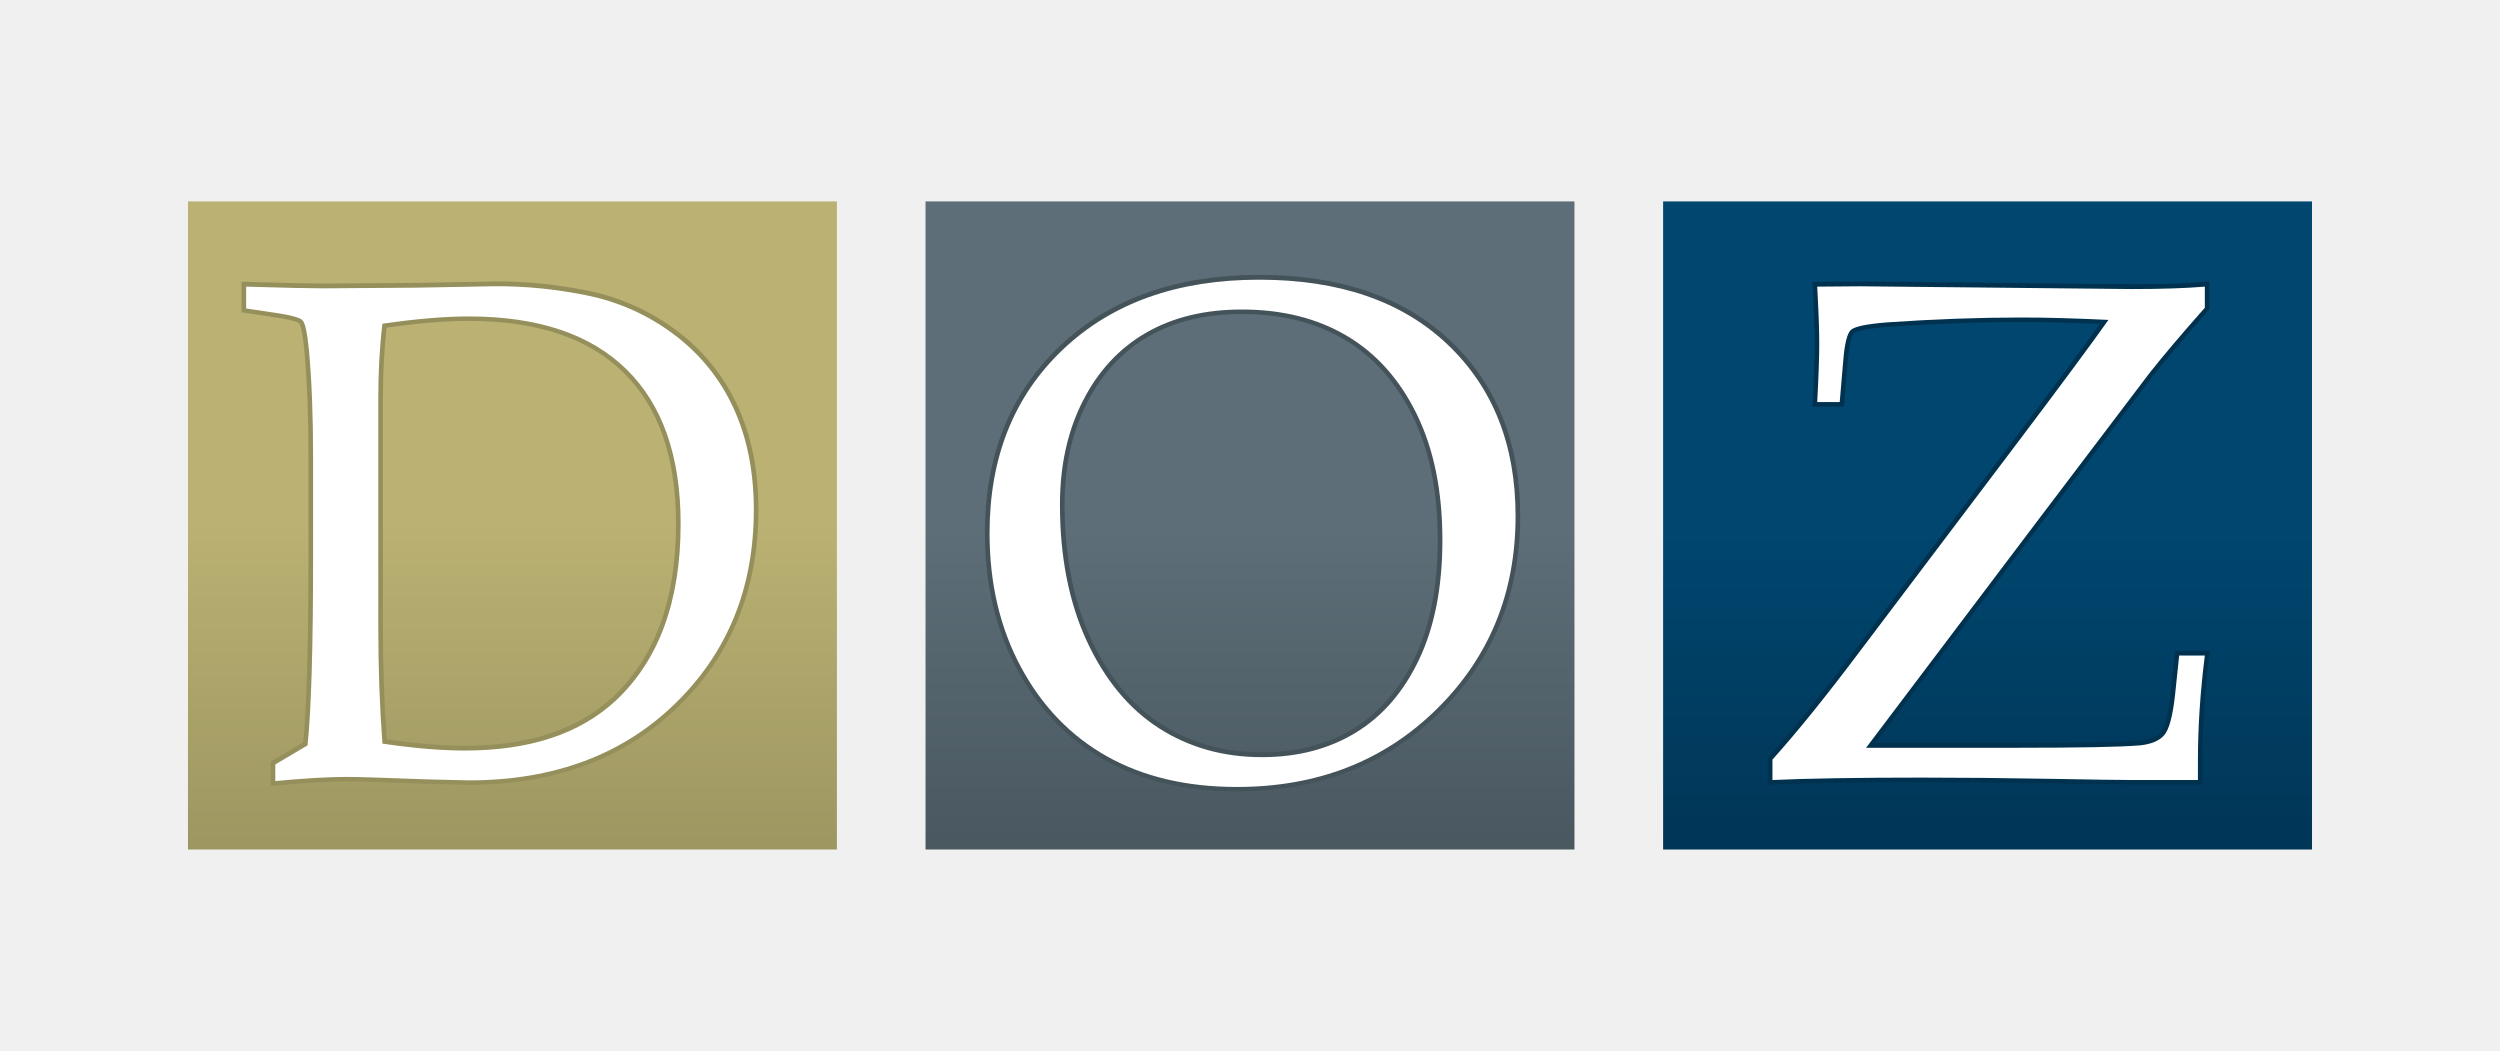
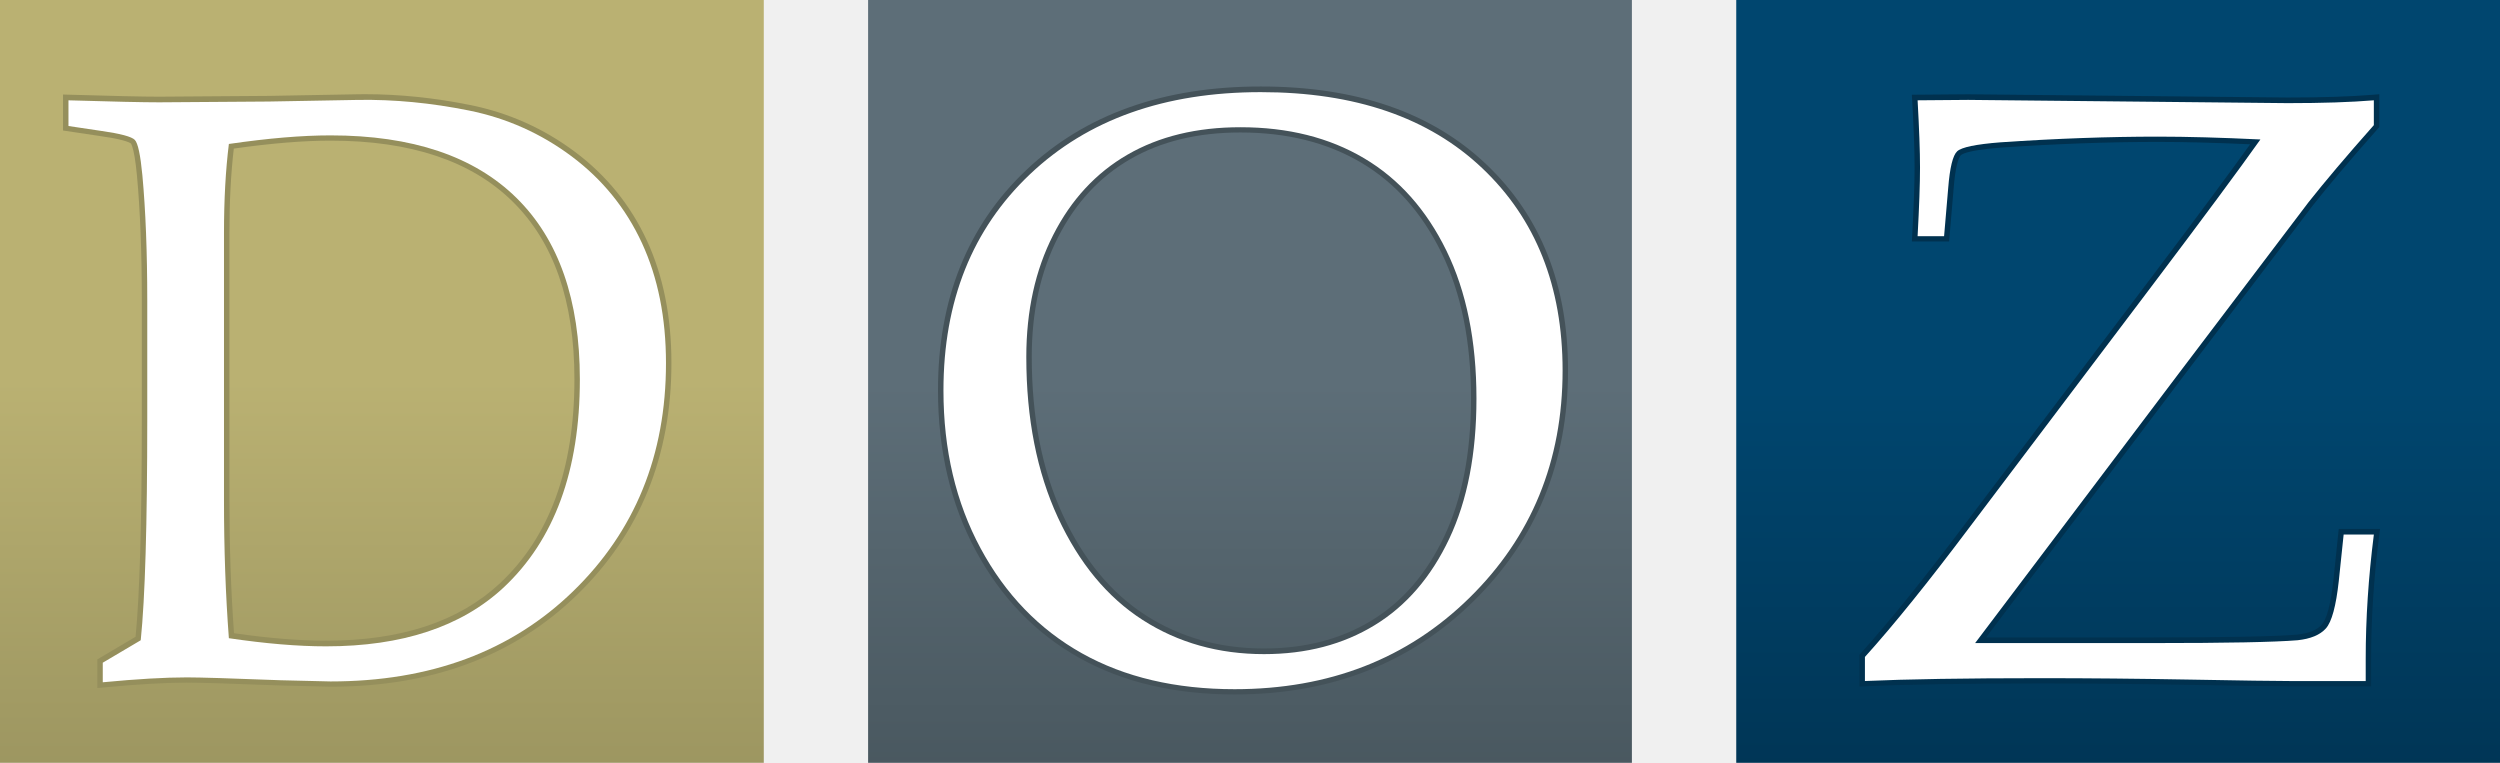
- <svg xmlns="http://www.w3.org/2000/svg" version="1.1" id="Layer_1" x="0px" y="0px" width="540px" height="227px" viewBox="0 0 540 227" enable-background="new 0 0 540 227" xml:space="preserve">
+ <svg xmlns="http://www.w3.org/2000/svg" version="1.1" id="Layer_1" x="0px" y="0px" width="458.789px" height="139.989px" viewBox="40.605 43.505 458.789 139.989" enable-background="new 40.605 43.505 458.789 139.989" xml:space="preserve">
  <g>
-     <linearGradient id="SVGID_1_" gradientUnits="userSpaceOnUse" x1="429.315" y1="203.404" x2="429.315" y2="114.736">
+     <linearGradient id="SVGID_1_" gradientUnits="userSpaceOnUse" x1="429.315" y1="24.596" x2="429.315" y2="113.265" gradientTransform="matrix(1 0 0 -1 0 228)">
      <stop offset="0" style="stop-color:#00314F" />
      <stop offset="1" style="stop-color:#00466F" />
    </linearGradient>
-     <rect x="359.234" y="43.505" fill="url(#SVGID_1_)" width="140.16" height="139.989" />
-     <linearGradient id="SVGID_2_" gradientUnits="userSpaceOnUse" x1="270" y1="203.139" x2="270" y2="113.941">
+     <rect x="359.234" y="43.505" fill="url(#SVGID_1_)" width="140.159" height="139.989" />
+     <linearGradient id="SVGID_2_" gradientUnits="userSpaceOnUse" x1="270" y1="24.862" x2="270" y2="114.06" gradientTransform="matrix(1 0 0 -1 0 228)">
      <stop offset="0" style="stop-color:#445259" />
      <stop offset="1" style="stop-color:#5D6E78" />
    </linearGradient>
    <rect x="199.916" y="43.505" fill="url(#SVGID_2_)" width="140.168" height="139.989" />
-     <linearGradient id="SVGID_3_" gradientUnits="userSpaceOnUse" x1="110.688" y1="202.877" x2="110.688" y2="113.302">
+     <linearGradient id="SVGID_3_" gradientUnits="userSpaceOnUse" x1="110.688" y1="25.123" x2="110.688" y2="114.699" gradientTransform="matrix(1 0 0 -1 0 228)">
      <stop offset="0" style="stop-color:#958F5C" />
      <stop offset="1" style="stop-color:#BAB172" />
    </linearGradient>
    <rect x="40.605" y="43.505" fill="url(#SVGID_3_)" width="140.166" height="139.985" />
-     <path fill="#00314F" d="M469.801,140.564l-0.986,9.434v-0.004c-0.248,2.264-0.566,4.092-0.939,5.463   c-0.367,1.369-0.816,2.277-1.176,2.668c-0.422,0.473-0.988,0.869-1.744,1.184c-0.75,0.314-1.684,0.539-2.799,0.658   c-4.127,0.344-12.992,0.518-26.498,0.518H405.08l36.094-47.785l23.871-31.495l0,0c2.93-3.713,6.916-8.42,11.949-14.102l0.252-0.285   v-6.023l-1.082,0.09c-4.152,0.344-9.396,0.516-15.715,0.516l-58.652-0.596l-10.338,0.086l0.061,1.047   c0.295,5.262,0.441,9.357,0.441,12.258c0,2.959-0.146,7.154-0.443,12.568l-0.057,1.055h6.836l0.834-9.754v-0.006   c0.145-1.842,0.354-3.299,0.607-4.338c0.127-0.52,0.266-0.936,0.4-1.23c0.131-0.299,0.264-0.469,0.322-0.521   c0.041-0.045,0.254-0.186,0.615-0.318c0.541-0.205,1.398-0.414,2.525-0.594s2.527-0.338,4.191-0.467l0,0   c10.262-0.699,19.877-1.043,28.834-1.043c4.814,0,10.465,0.145,16.918,0.436c-3.965,5.529-10.145,13.848-18.537,24.971   l-33.932,44.907l-0.002,0.002c-7.328,9.758-13.648,17.602-18.967,23.5l-0.258,0.285v5.852l1.045-0.049   c7.617-0.346,18.414-0.521,32.389-0.521c8.531,0,17.707,0.088,27.547,0.264c9.234,0.172,15.225,0.26,17.988,0.26   c3.293,0,7.936,0,13.932,0h1v-5.121c0-7.295,0.496-14.836,1.488-22.641l0.143-1.125H469.801z" />
-     <path fill="#445259" d="M313.326,73.626c-10.039-9.531-23.895-14.254-41.35-14.248c-17.819-0.008-32.235,5.096-43.03,15.328   c-10.804,10.225-16.214,23.785-16.203,40.425c-0.001,11.019,2.307,20.857,6.941,29.455c4.624,8.582,10.965,15.154,18.973,19.643   c8.022,4.494,17.545,6.719,28.52,6.719c17.553,0.01,32.227-5.688,43.797-17.061c11.574-11.354,17.398-25.578,17.389-42.435   C328.373,95.82,323.354,83.123,313.326,73.626z M292.371,157.338c-5.629,3.443-12.199,5.172-19.797,5.174   c-8.177-0.004-15.387-2.037-21.718-6.1c-6.314-4.053-11.373-10.148-15.192-18.375c-3.799-8.207-5.716-17.88-5.716-29.052   c0.001-8.358,1.622-15.669,4.841-21.972c3.22-6.318,7.626-11.062,13.253-14.311c5.626-3.244,12.327-4.883,20.19-4.885   c8.604,0.002,15.977,1.865,22.204,5.557c6.219,3.688,11.113,9.172,14.717,16.545c3.586,7.34,5.406,16.233,5.406,26.706   c0,9.978-1.648,18.388-4.889,25.263C302.412,148.787,297.984,153.906,292.371,157.338z" />
-     <path fill="#958F5C" d="M159.312,87.634c-3.011-6.512-7.422-11.947-13.193-16.264c-5.755-4.303-12.193-7.178-19.276-8.604   c-6.535-1.314-12.927-1.973-19.17-1.973c-0.446,0-0.892,0.004-1.337,0.01l-16.393,0.299l-20.144,0.145   c-2.823,0-8.366-0.119-16.598-0.367l-1.03-0.029v6.605l6.852,1.025h0.003c1.748,0.248,3.12,0.508,4.086,0.768   c0.482,0.129,0.863,0.258,1.125,0.373c0.131,0.057,0.231,0.109,0.297,0.15l0.072,0.049l0.019,0.016   c0.019,0.018,0.125,0.191,0.224,0.482c0.155,0.439,0.321,1.133,0.472,2.043c0.152,0.912,0.292,2.043,0.42,3.389l0,0.002   c0.59,6.404,0.889,14.035,0.889,22.898v21.718c0,18.906-0.385,32.248-1.145,39.994l-7.019,4.152v5.262l1.095-0.105   c6.219-0.596,11.334-0.893,15.333-0.893c2.357,0,8.08,0.17,17.114,0.521h0.006l9.234,0.225h0.012   c18.513,0.008,33.664-5.602,45.217-16.832c11.554-11.207,17.356-25.484,17.345-42.583   C163.824,101.658,162.324,94.154,159.312,87.634z M132.335,150.564l-0.003,0.004c-7.512,6.975-18.08,10.51-31.893,10.516   c-4.88,0-10.515-0.457-16.887-1.371c-0.557-7.633-0.843-15.797-0.843-24.514V86.214c0-5.732,0.271-10.883,0.803-15.441   c6.833-0.969,12.757-1.459,17.75-1.459c7.402,0,13.88,0.945,19.439,2.812c5.561,1.869,10.202,4.654,13.97,8.361   c3.769,3.707,6.597,8.252,8.494,13.678c1.896,5.426,2.855,11.737,2.855,18.938c0,8.271-1.155,15.519-3.441,21.75   c-2.287,6.234-5.698,11.455-10.249,15.717L132.335,150.564z" />
-     <path fill="#FFFFFF" d="M66.432,161c0.798-7.744,1.198-21.271,1.198-40.595V98.687c0-8.889-0.299-16.549-0.894-22.996   c-0.355-3.744-0.814-5.912-1.39-6.51c-0.574-0.6-2.634-1.15-6.179-1.654l-5.996-0.896v-4.715c8.239,0.248,13.784,0.367,16.63,0.367   l20.151-0.145l16.398-0.299c6.59-0.1,13.357,0.547,20.294,1.943c6.942,1.398,13.233,4.209,18.874,8.424   c5.645,4.223,9.939,9.516,12.885,15.883c2.942,6.367,4.42,13.721,4.42,22.056c0,16.876-5.681,30.833-17.042,41.867   c-11.36,11.033-26.202,16.549-44.521,16.549l-9.213-0.223c-9.042-0.352-14.758-0.523-17.153-0.523   c-4.048,0-9.189,0.301-15.429,0.898v-3.592L66.432,161z M82.607,160.625c6.742,0.998,12.683,1.494,17.832,1.494   c13.975,0,24.833-3.594,32.573-10.783c9.337-8.738,14.007-21.467,14.007-38.197c0-14.579-3.88-25.692-11.647-33.329   c-7.765-7.641-19.138-11.461-34.11-11.461c-5.246,0-11.461,0.527-18.654,1.574c-0.599,4.793-0.898,10.242-0.898,16.326v48.985   C81.709,144.275,82.008,152.738,82.607,160.625z" />
-     <path fill="#FFFFFF" d="M213.744,115.167c0-16.431,5.297-29.659,15.891-39.698c10.591-10.033,24.706-15.055,42.342-15.055   c17.285,0,30.84,4.654,40.66,13.973c9.816,9.309,14.727,21.676,14.727,37.101c0,16.628-5.701,30.537-17.09,41.722   c-11.393,11.186-25.756,16.773-43.096,16.773c-10.842,0-20.182-2.195-28.03-6.59c-7.84-4.396-14.035-10.811-18.582-19.246   C216.018,135.709,213.744,126.049,213.744,115.167z M228.948,109.02c0,11.285,1.937,21.107,5.809,29.474   c3.88,8.359,9.062,14.627,15.56,18.795c6.495,4.17,13.916,6.258,22.258,6.258c7.748,0,14.52-1.771,20.318-5.32   c5.797-3.541,10.359-8.834,13.682-15.875c3.32-7.043,4.984-15.605,4.984-25.691c0-10.588-1.84-19.638-5.508-27.146   c-3.672-7.518-8.707-13.174-15.105-16.965c-6.398-3.797-13.967-5.697-22.713-5.697c-8,0-14.89,1.672-20.689,5.018   c-5.801,3.346-10.352,8.256-13.645,14.723C230.597,93.056,228.948,100.533,228.948,109.02z" />
-     <path fill="#FFFFFF" d="M403.072,161.52h32.586c13.523,0,22.385-0.172,26.584-0.52c2.393-0.254,4.133-0.973,5.203-2.174   c1.072-1.203,1.859-4.092,2.363-8.688l0.893-8.539h5.545c-0.998,7.842-1.496,15.426-1.496,22.766v4.121c-5.996,0-10.639,0-13.932,0   c-2.746,0-8.738-0.088-17.971-0.26c-9.846-0.176-19.025-0.264-27.564-0.264c-13.984,0-24.789,0.176-32.434,0.523v-4.42   c5.35-5.932,11.684-13.795,19.025-23.568l33.93-44.909c9.186-12.17,15.729-20.996,19.621-26.488   c-7.238-0.348-13.51-0.52-18.799-0.52c-8.984,0-18.625,0.344-28.912,1.045c-4.486,0.352-7.137,0.898-7.936,1.646   c-0.799,0.746-1.35,2.992-1.645,6.742l-0.756,8.838h-4.861c0.295-5.426,0.443-9.633,0.443-12.623c0-2.934-0.148-7.041-0.443-12.314   l9.277-0.076l58.648,0.596c6.338,0,11.607-0.172,15.803-0.52v4.559c-5.041,5.691-9.037,10.41-11.986,14.146l-23.885,31.513   L403.072,161.52z" />
+     <path fill="#00314F" d="M469.801,140.564l-0.985,9.434v-0.004c-0.248,2.264-0.566,4.092-0.939,5.463   c-0.367,1.369-0.816,2.277-1.176,2.668c-0.422,0.473-0.988,0.869-1.744,1.184c-0.75,0.314-1.684,0.539-2.799,0.658   c-4.127,0.344-12.992,0.518-26.498,0.518H405.08l36.094-47.784l23.871-31.495l0,0c2.93-3.713,6.916-8.42,11.949-14.102l0.252-0.285   v-6.023l-1.082,0.09c-4.152,0.344-9.396,0.516-15.715,0.516l-58.652-0.596l-10.338,0.086l0.061,1.047   c0.296,5.262,0.441,9.357,0.441,12.258c0,2.959-0.146,7.154-0.443,12.568l-0.057,1.055h6.836l0.834-9.754v-0.006   c0.146-1.842,0.354-3.299,0.607-4.338c0.127-0.52,0.266-0.936,0.399-1.23c0.131-0.299,0.265-0.469,0.322-0.521   c0.041-0.045,0.254-0.186,0.615-0.318c0.541-0.205,1.397-0.414,2.524-0.594s2.527-0.338,4.191-0.467l0,0   c10.262-0.699,19.877-1.043,28.834-1.043c4.814,0,10.465,0.145,16.918,0.436c-3.965,5.529-10.145,13.848-18.537,24.971   l-33.932,44.906l-0.002,0.003c-7.328,9.758-13.648,17.602-18.967,23.5l-0.259,0.284v5.853l1.045-0.049   c7.617-0.347,18.414-0.521,32.39-0.521c8.531,0,17.707,0.088,27.547,0.264c9.234,0.172,15.225,0.26,17.988,0.26   c3.293,0,7.936,0,13.932,0h1v-5.121c0-7.295,0.496-14.836,1.488-22.641l0.143-1.125h-7.578V140.564z" />
+     <path fill="#445259" d="M313.326,73.626c-10.039-9.531-23.895-14.254-41.35-14.248c-17.819-0.008-32.235,5.096-43.031,15.328   c-10.804,10.225-16.214,23.785-16.203,40.425c-0.001,11.02,2.307,20.857,6.941,29.455c4.624,8.582,10.965,15.154,18.973,19.643   c8.022,4.494,17.545,6.72,28.52,6.72c17.554,0.01,32.228-5.688,43.797-17.062c11.574-11.354,17.398-25.578,17.39-42.435   C328.373,95.82,323.354,83.123,313.326,73.626z M292.371,157.338c-5.629,3.443-12.199,5.172-19.797,5.174   c-8.177-0.004-15.387-2.037-21.718-6.1c-6.314-4.053-11.373-10.148-15.192-18.375c-3.799-8.207-5.716-17.88-5.716-29.052   c0.001-8.358,1.622-15.669,4.841-21.972c3.22-6.318,7.626-11.062,13.253-14.311c5.626-3.244,12.327-4.883,20.19-4.885   c8.604,0.002,15.977,1.865,22.204,5.557c6.219,3.688,11.113,9.172,14.717,16.545c3.587,7.34,5.406,16.233,5.406,26.706   c0,9.979-1.647,18.389-4.889,25.264C302.412,148.787,297.984,153.906,292.371,157.338z" />
+     <path fill="#958F5C" d="M159.312,87.634c-3.011-6.512-7.422-11.947-13.193-16.264c-5.755-4.303-12.193-7.178-19.276-8.604   c-6.535-1.314-12.927-1.973-19.17-1.973c-0.446,0-0.892,0.004-1.337,0.01l-16.393,0.299l-20.144,0.145   c-2.823,0-8.366-0.119-16.598-0.367l-1.03-0.029v6.605l6.852,1.025h0.003c1.748,0.248,3.12,0.508,4.086,0.768   c0.482,0.129,0.863,0.258,1.125,0.373c0.131,0.057,0.231,0.109,0.297,0.15l0.072,0.049l0.019,0.016   c0.019,0.018,0.125,0.191,0.224,0.482c0.155,0.439,0.321,1.133,0.472,2.043c0.152,0.912,0.292,2.043,0.42,3.389v0.002   c0.59,6.404,0.889,14.035,0.889,22.898v21.718c0,18.906-0.385,32.248-1.145,39.994l-7.019,4.152v5.262l1.095-0.105   c6.219-0.596,11.334-0.893,15.333-0.893c2.357,0,8.08,0.17,17.114,0.521h0.006l9.234,0.226h0.012   c18.513,0.008,33.664-5.603,45.217-16.832c11.554-11.207,17.356-25.484,17.345-42.583   C163.824,101.658,162.324,94.154,159.312,87.634z M132.335,150.564l-0.003,0.004c-7.512,6.975-18.08,10.51-31.893,10.516   c-4.88,0-10.515-0.457-16.887-1.371c-0.557-7.633-0.843-15.797-0.843-24.514V86.214c0-5.732,0.271-10.883,0.803-15.441   c6.833-0.969,12.757-1.459,17.75-1.459c7.402,0,13.88,0.945,19.439,2.812c5.561,1.869,10.202,4.654,13.97,8.361   c3.769,3.707,6.597,8.252,8.494,13.678c1.896,5.426,2.855,11.737,2.855,18.938c0,8.271-1.155,15.519-3.441,21.75   c-2.287,6.233-5.698,11.455-10.249,15.717L132.335,150.564z" />
+     <path fill="#FFFFFF" d="M66.432,161c0.798-7.744,1.198-21.271,1.198-40.595V98.687c0-8.889-0.299-16.549-0.894-22.996   c-0.355-3.744-0.814-5.912-1.39-6.51c-0.574-0.6-2.634-1.15-6.179-1.654l-5.996-0.896v-4.715c8.239,0.248,13.784,0.367,16.63,0.367   l20.151-0.145l16.398-0.299c6.59-0.1,13.357,0.547,20.294,1.943c6.942,1.398,13.233,4.209,18.874,8.424   c5.645,4.223,9.939,9.516,12.885,15.883c2.942,6.367,4.42,13.721,4.42,22.056c0,16.876-5.681,30.833-17.042,41.867   c-11.36,11.033-26.202,16.549-44.521,16.549l-9.213-0.223c-9.042-0.352-14.758-0.523-17.153-0.523   c-4.048,0-9.189,0.302-15.429,0.898v-3.592L66.432,161z M82.607,160.625c6.742,0.998,12.683,1.494,17.832,1.494   c13.975,0,24.833-3.594,32.573-10.783c9.337-8.738,14.007-21.467,14.007-38.197c0-14.579-3.88-25.692-11.647-33.329   c-7.765-7.641-19.138-11.461-34.11-11.461c-5.246,0-11.461,0.527-18.654,1.574c-0.599,4.793-0.898,10.242-0.898,16.326v48.985   C81.709,144.275,82.008,152.738,82.607,160.625z" />
+     <path fill="#FFFFFF" d="M213.744,115.167c0-16.431,5.297-29.659,15.891-39.698c10.591-10.033,24.706-15.055,42.342-15.055   c17.285,0,30.84,4.654,40.66,13.973c9.816,9.309,14.728,21.676,14.728,37.101c0,16.628-5.701,30.538-17.09,41.722   c-11.394,11.187-25.757,16.772-43.096,16.772c-10.842,0-20.182-2.194-28.03-6.59c-7.84-4.396-14.035-10.811-18.582-19.246   C216.018,135.709,213.744,126.049,213.744,115.167z M228.948,109.02c0,11.285,1.937,21.107,5.809,29.474   c3.88,8.359,9.062,14.627,15.56,18.795c6.495,4.17,13.916,6.258,22.258,6.258c7.748,0,14.521-1.771,20.317-5.32   c5.797-3.541,10.359-8.834,13.683-15.875c3.319-7.043,4.983-15.604,4.983-25.69c0-10.588-1.84-19.638-5.508-27.146   c-3.672-7.518-8.707-13.174-15.105-16.965c-6.397-3.797-13.967-5.697-22.712-5.697c-8,0-14.89,1.672-20.689,5.018   c-5.801,3.346-10.352,8.256-13.645,14.723C230.597,93.056,228.948,100.533,228.948,109.02z" />
+     <path fill="#FFFFFF" d="M403.072,161.52h32.586c13.522,0,22.385-0.172,26.584-0.52c2.393-0.254,4.133-0.973,5.203-2.174   c1.071-1.203,1.858-4.092,2.362-8.688l0.894-8.539h5.545c-0.998,7.842-1.496,15.426-1.496,22.766v4.121c-5.996,0-10.639,0-13.932,0   c-2.746,0-8.738-0.088-17.972-0.26c-9.846-0.177-19.024-0.265-27.563-0.265c-13.984,0-24.789,0.177-32.435,0.522v-4.42   c5.351-5.932,11.685-13.795,19.025-23.567l33.93-44.909c9.187-12.17,15.729-20.996,19.621-26.488   c-7.237-0.348-13.51-0.52-18.799-0.52c-8.984,0-18.625,0.344-28.912,1.045c-4.485,0.352-7.137,0.898-7.936,1.646   c-0.8,0.746-1.351,2.992-1.646,6.742l-0.756,8.838h-4.861c0.295-5.426,0.443-9.633,0.443-12.623c0-2.934-0.148-7.041-0.443-12.314   l9.277-0.076l58.648,0.596c6.338,0,11.606-0.172,15.803-0.52v4.559c-5.041,5.691-9.037,10.41-11.986,14.146l-23.885,31.513   L403.072,161.52z" />
  </g>
</svg>
